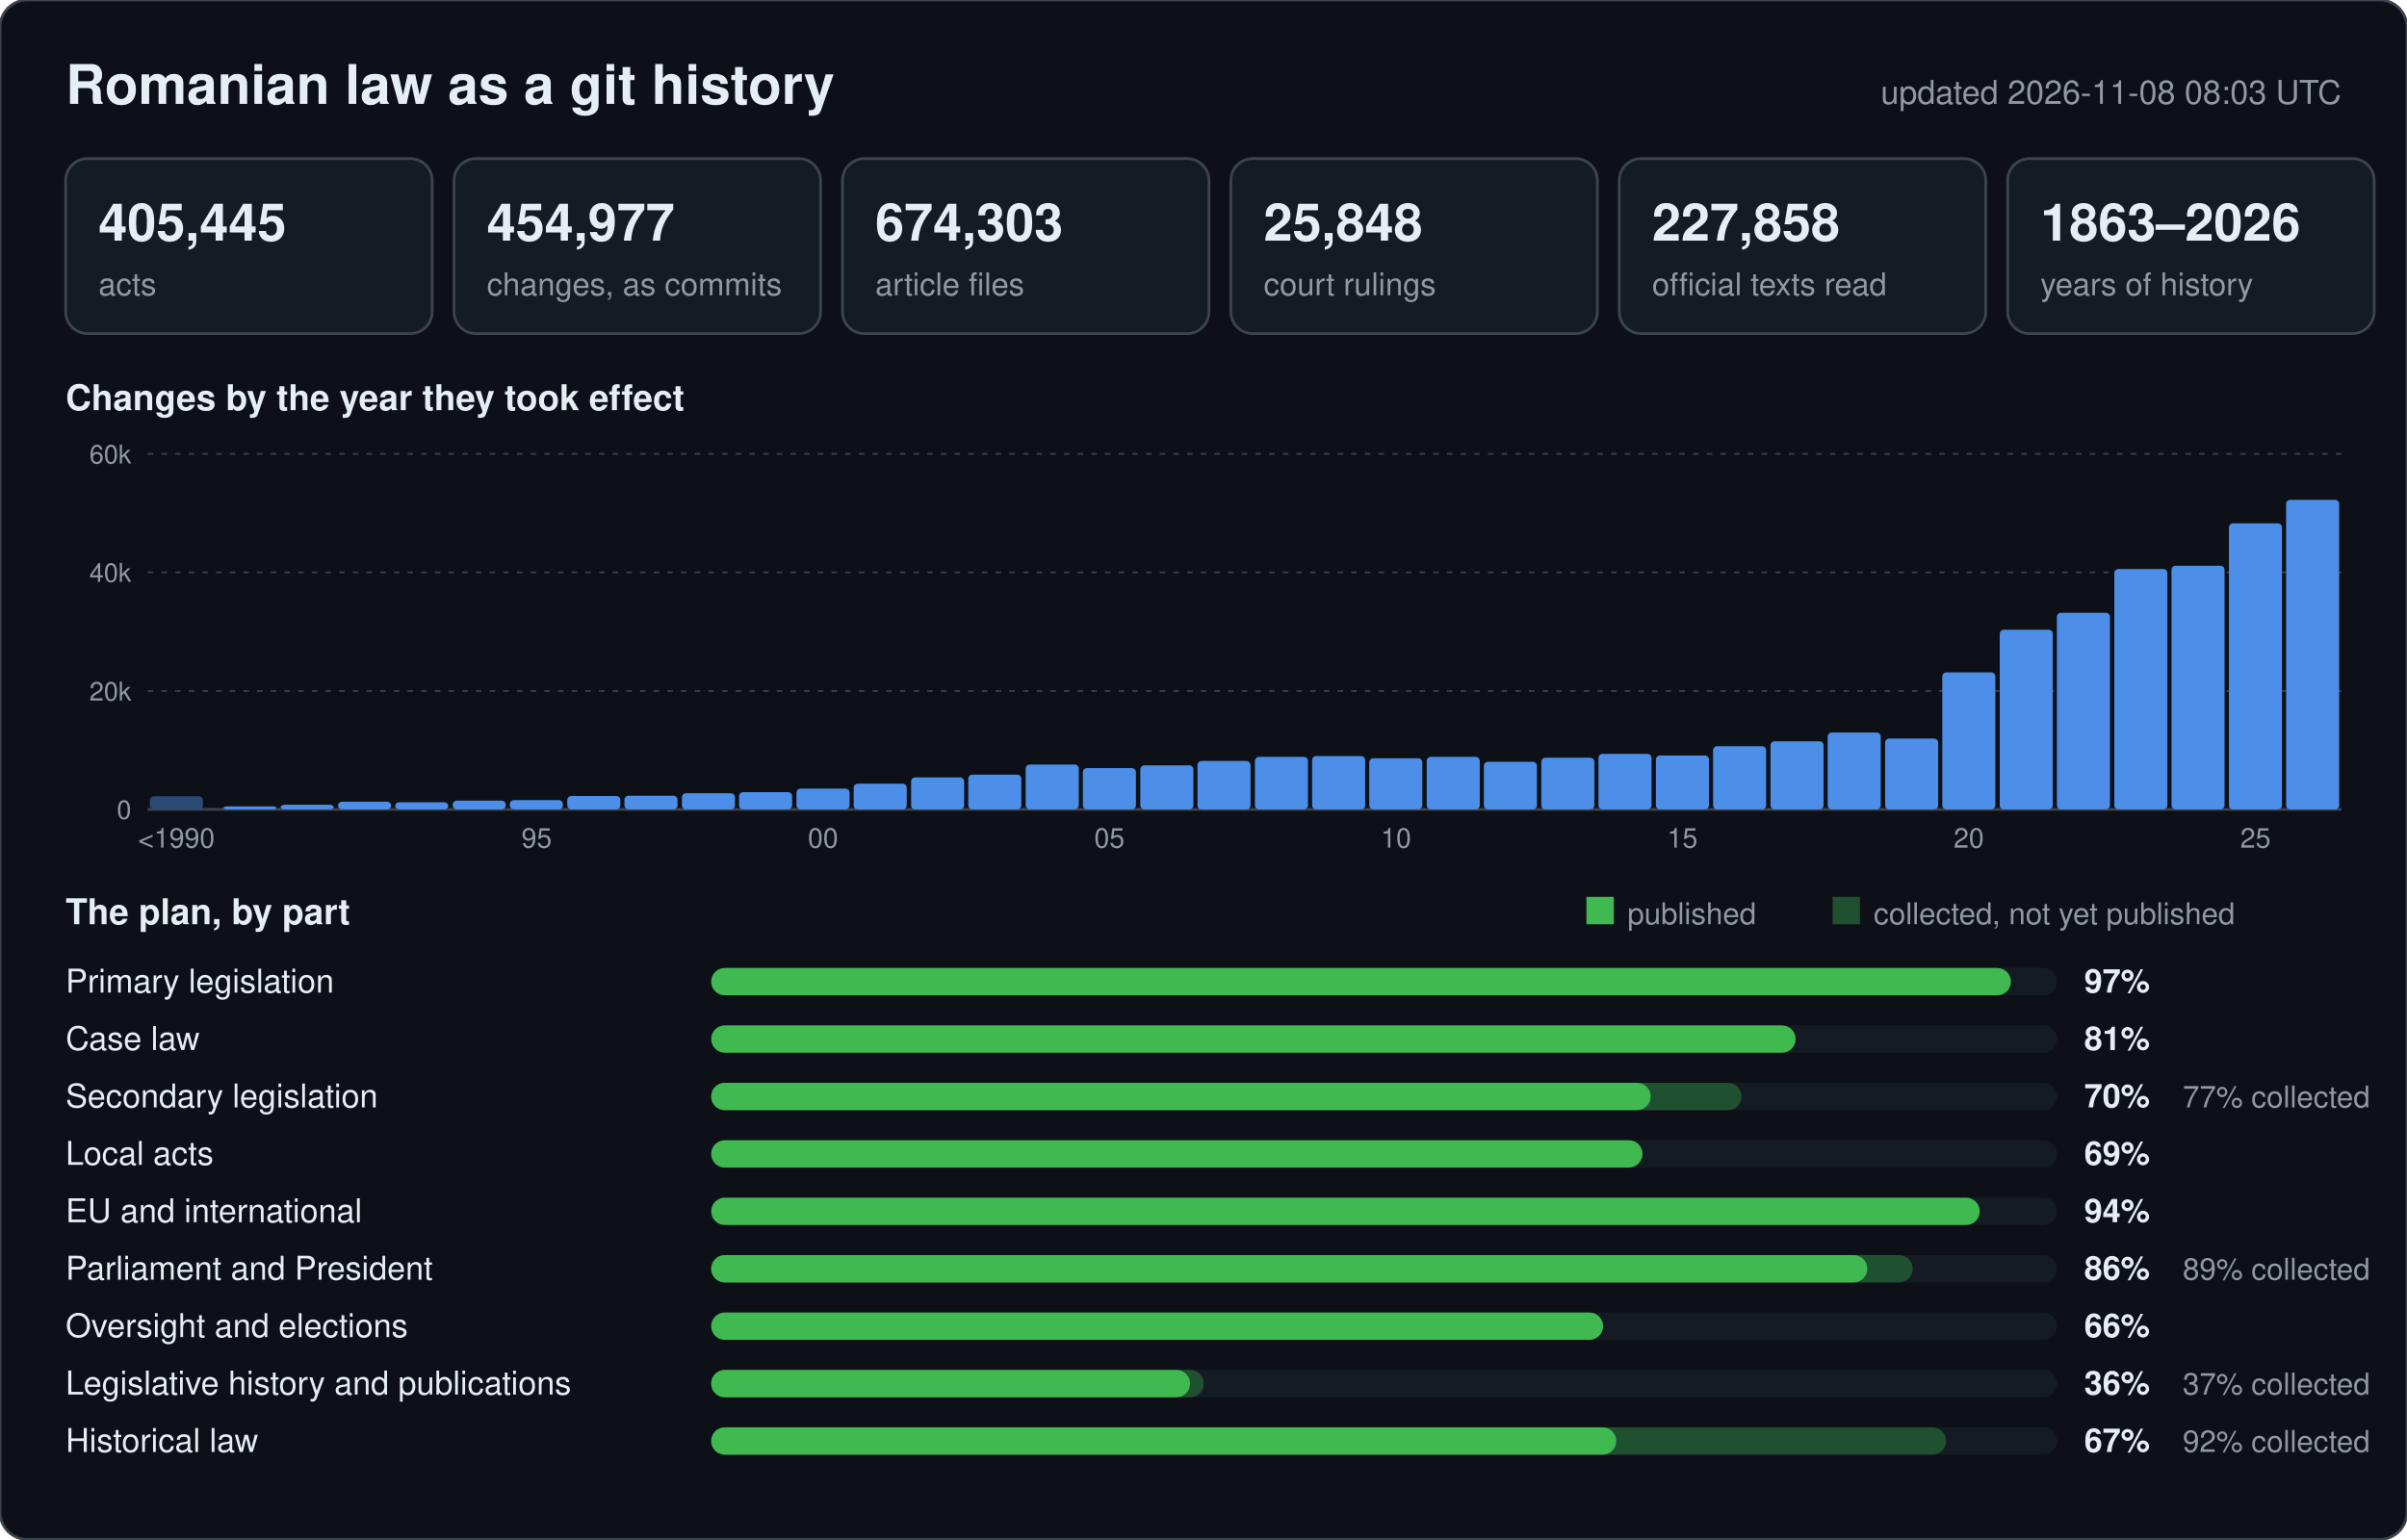
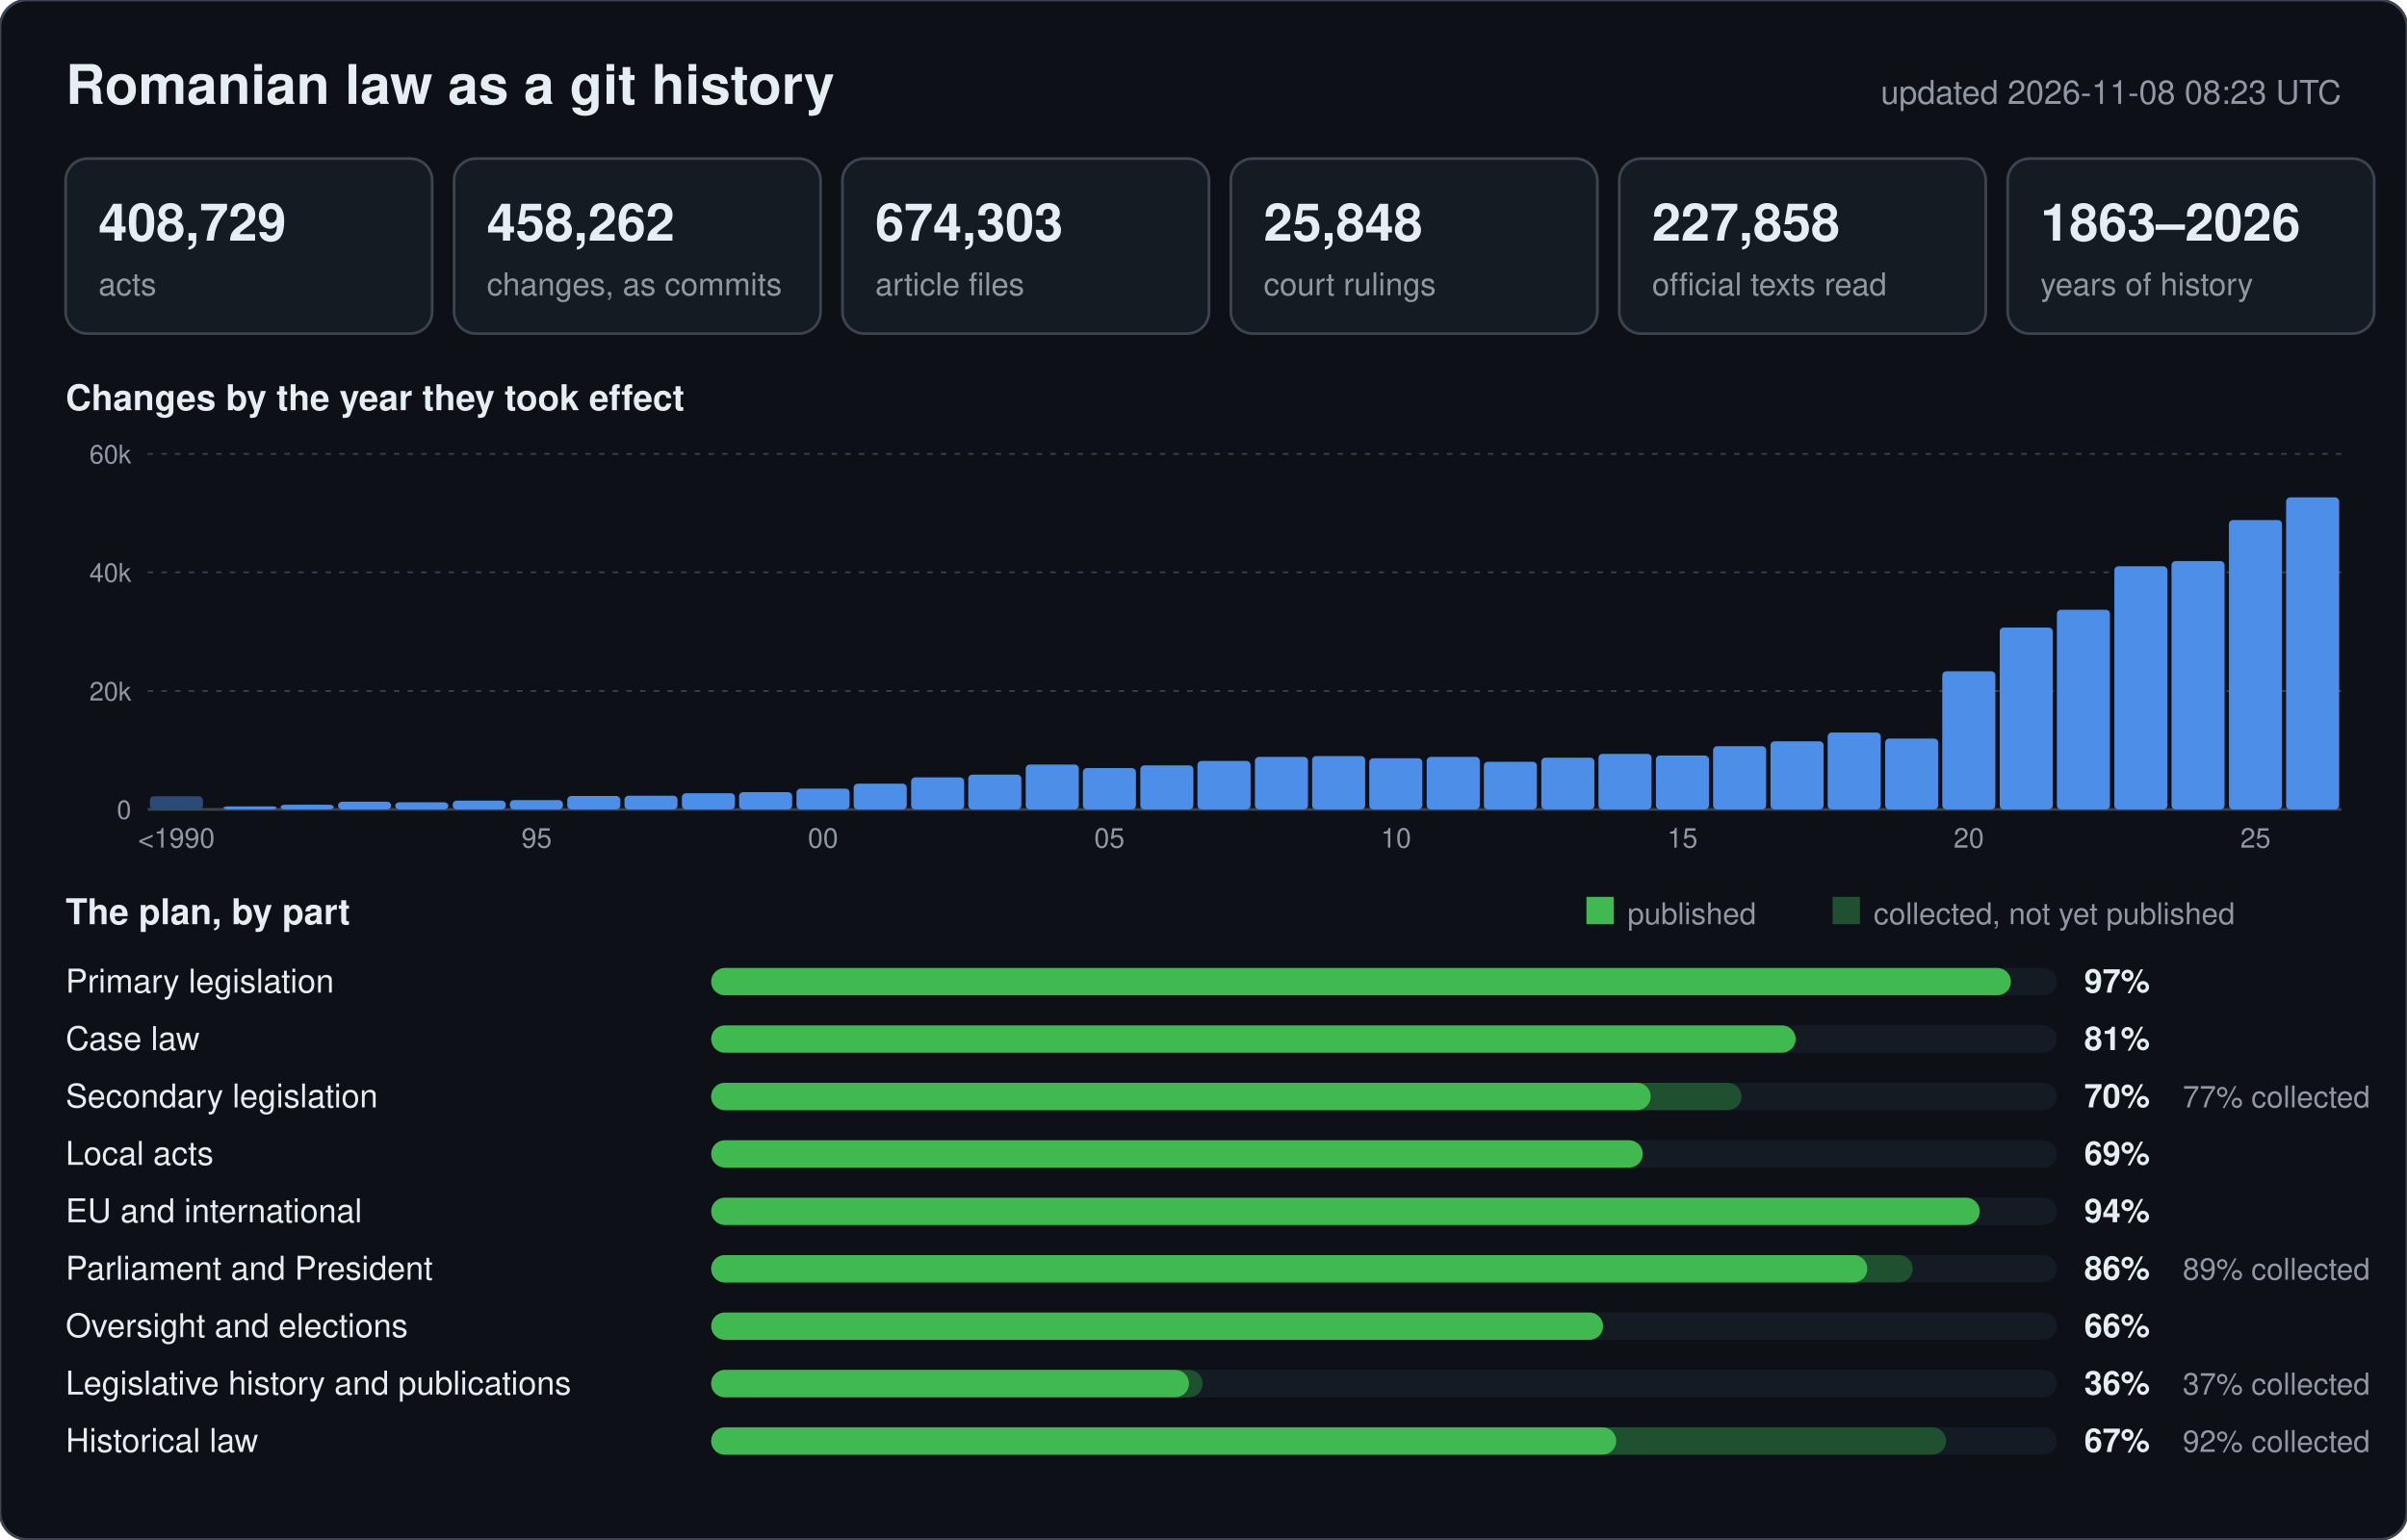
<svg xmlns="http://www.w3.org/2000/svg" width="880" height="563" viewBox="0 0 880 563" font-family="-apple-system,BlinkMacSystemFont,Segoe UI,Helvetica,Arial,sans-serif">
  <rect width="880" height="563" rx="10" fill="#0d1117" stroke="#3d444d" />
  <text x="24" y="38" font-size="20" font-weight="600" fill="#e6edf3">Romanian law as a git history</text>
-   <text x="856" y="38" font-size="12" text-anchor="end" fill="#9198a1">updated 2026-11-08 08:03 UTC</text>
+   <text x="856" y="38" font-size="12" text-anchor="end" fill="#9198a1">updated 2026-11-08 08:23 UTC</text>
  <rect x="24" y="58" width="134" height="64" rx="8" fill="#151b23" stroke="#3d444d" />
-   <text x="36" y="88" font-size="19" font-weight="600" fill="#e6edf3">405,445</text>
+   <text x="36" y="88" font-size="19" font-weight="600" fill="#e6edf3">408,729</text>
  <text x="36" y="108" font-size="11.5" fill="#9198a1">acts</text>
  <rect x="166" y="58" width="134" height="64" rx="8" fill="#151b23" stroke="#3d444d" />
-   <text x="178" y="88" font-size="19" font-weight="600" fill="#e6edf3">454,977</text>
+   <text x="178" y="88" font-size="19" font-weight="600" fill="#e6edf3">458,262</text>
  <text x="178" y="108" font-size="11.5" fill="#9198a1">changes, as commits</text>
  <rect x="308" y="58" width="134" height="64" rx="8" fill="#151b23" stroke="#3d444d" />
  <text x="320" y="88" font-size="19" font-weight="600" fill="#e6edf3">674,303</text>
  <text x="320" y="108" font-size="11.5" fill="#9198a1">article files</text>
  <rect x="450" y="58" width="134" height="64" rx="8" fill="#151b23" stroke="#3d444d" />
  <text x="462" y="88" font-size="19" font-weight="600" fill="#e6edf3">25,848</text>
  <text x="462" y="108" font-size="11.5" fill="#9198a1">court rulings</text>
  <rect x="592" y="58" width="134" height="64" rx="8" fill="#151b23" stroke="#3d444d" />
  <text x="604" y="88" font-size="19" font-weight="600" fill="#e6edf3">227,858</text>
  <text x="604" y="108" font-size="11.5" fill="#9198a1">official texts read</text>
  <rect x="734" y="58" width="134" height="64" rx="8" fill="#151b23" stroke="#3d444d" />
  <text x="746" y="88" font-size="19" font-weight="600" fill="#e6edf3">1863–2026</text>
  <text x="746" y="108" font-size="11.5" fill="#9198a1">years of history</text>
  <text x="24" y="150" font-size="13" font-weight="600" fill="#e6edf3">Changes by the year they took effect</text>
  <line x1="54" y1="296.0" x2="856" y2="296.0" stroke="#3d444d" stroke-width="1" />
  <text x="48" y="299.5" font-size="9.5" text-anchor="end" fill="#9198a1">0</text>
  <line x1="54" y1="252.7" x2="856" y2="252.7" stroke="#3d444d" stroke-width="0.6" stroke-dasharray="2 3" />
  <text x="48" y="256.2" font-size="9.5" text-anchor="end" fill="#9198a1">20k</text>
  <line x1="54" y1="209.3" x2="856" y2="209.3" stroke="#3d444d" stroke-width="0.6" stroke-dasharray="2 3" />
  <text x="48" y="212.8" font-size="9.5" text-anchor="end" fill="#9198a1">40k</text>
  <line x1="54" y1="166.0" x2="856" y2="166.0" stroke="#3d444d" stroke-width="0.6" stroke-dasharray="2 3" />
  <text x="48" y="169.5" font-size="9.5" text-anchor="end" fill="#9198a1">60k</text>
  <rect x="54.8" y="291.2" width="19.4" height="4.8" rx="1.5" fill="#2b4a75" />
  <text x="64.5" y="310" font-size="10" text-anchor="middle" fill="#9198a1">&lt;1990</text>
  <rect x="81.7" y="294.9" width="19.4" height="1.1" rx="1.5" fill="#4c8ee8" />
  <rect x="102.6" y="294.3" width="19.4" height="1.7" rx="1.5" fill="#4c8ee8" />
  <rect x="123.6" y="293.2" width="19.4" height="2.8" rx="1.5" fill="#4c8ee8" />
  <rect x="144.5" y="293.4" width="19.4" height="2.6" rx="1.5" fill="#4c8ee8" />
  <rect x="165.5" y="292.8" width="19.4" height="3.2" rx="1.5" fill="#4c8ee8" />
  <rect x="186.4" y="292.6" width="19.4" height="3.4" rx="1.5" fill="#4c8ee8" />
  <text x="196.2" y="310" font-size="10" text-anchor="middle" fill="#9198a1">95</text>
  <rect x="207.4" y="291.1" width="19.4" height="4.9" rx="1.5" fill="#4c8ee8" />
  <rect x="228.3" y="291.0" width="19.4" height="5.0" rx="1.5" fill="#4c8ee8" />
  <rect x="249.3" y="290.1" width="19.4" height="5.9" rx="1.5" fill="#4c8ee8" />
  <rect x="270.2" y="289.7" width="19.4" height="6.3" rx="1.5" fill="#4c8ee8" />
  <rect x="291.2" y="288.4" width="19.4" height="7.6" rx="1.5" fill="#4c8ee8" />
  <text x="300.9" y="310" font-size="10" text-anchor="middle" fill="#9198a1">00</text>
  <rect x="312.1" y="286.6" width="19.4" height="9.4" rx="1.5" fill="#4c8ee8" />
  <rect x="333.1" y="284.3" width="19.4" height="11.7" rx="1.5" fill="#4c8ee8" />
  <rect x="354.0" y="283.3" width="19.4" height="12.7" rx="1.5" fill="#4c8ee8" />
  <rect x="375.0" y="279.6" width="19.4" height="16.4" rx="1.5" fill="#4c8ee8" />
  <rect x="395.9" y="280.9" width="19.4" height="15.1" rx="1.5" fill="#4c8ee8" />
  <text x="405.6" y="310" font-size="10" text-anchor="middle" fill="#9198a1">05</text>
  <rect x="416.9" y="279.9" width="19.4" height="16.1" rx="1.5" fill="#4c8ee8" />
  <rect x="437.8" y="278.3" width="19.4" height="17.7" rx="1.5" fill="#4c8ee8" />
  <rect x="458.8" y="276.8" width="19.4" height="19.2" rx="1.5" fill="#4c8ee8" />
  <rect x="479.7" y="276.5" width="19.4" height="19.5" rx="1.5" fill="#4c8ee8" />
  <rect x="500.6" y="277.3" width="19.4" height="18.7" rx="1.5" fill="#4c8ee8" />
  <text x="510.4" y="310" font-size="10" text-anchor="middle" fill="#9198a1">10</text>
  <rect x="521.6" y="276.8" width="19.4" height="19.2" rx="1.5" fill="#4c8ee8" />
  <rect x="542.5" y="278.6" width="19.4" height="17.4" rx="1.5" fill="#4c8ee8" />
  <rect x="563.5" y="277.1" width="19.4" height="18.9" rx="1.5" fill="#4c8ee8" />
  <rect x="584.4" y="275.7" width="19.4" height="20.3" rx="1.5" fill="#4c8ee8" />
  <rect x="605.4" y="276.3" width="19.4" height="19.7" rx="1.5" fill="#4c8ee8" />
  <text x="615.1" y="310" font-size="10" text-anchor="middle" fill="#9198a1">15</text>
  <rect x="626.3" y="272.9" width="19.4" height="23.1" rx="1.5" fill="#4c8ee8" />
  <rect x="647.3" y="271.1" width="19.4" height="24.9" rx="1.5" fill="#4c8ee8" />
  <rect x="668.2" y="267.9" width="19.4" height="28.1" rx="1.5" fill="#4c8ee8" />
  <rect x="689.2" y="270.1" width="19.4" height="25.9" rx="1.5" fill="#4c8ee8" />
-   <rect x="710.1" y="245.9" width="19.4" height="50.1" rx="1.5" fill="#4c8ee8" />
+   <rect x="710.1" y="245.5" width="19.4" height="50.5" rx="1.5" fill="#4c8ee8" />
  <text x="719.8" y="310" font-size="10" text-anchor="middle" fill="#9198a1">20</text>
-   <rect x="731.1" y="230.3" width="19.4" height="65.7" rx="1.5" fill="#4c8ee8" />
-   <rect x="752.0" y="224.1" width="19.4" height="71.9" rx="1.5" fill="#4c8ee8" />
-   <rect x="773.0" y="208.1" width="19.4" height="87.9" rx="1.5" fill="#4c8ee8" />
-   <rect x="793.9" y="206.9" width="19.4" height="89.1" rx="1.5" fill="#4c8ee8" />
-   <rect x="814.9" y="191.4" width="19.4" height="104.6" rx="1.5" fill="#4c8ee8" />
+   <rect x="731.1" y="229.5" width="19.4" height="66.5" rx="1.5" fill="#4c8ee8" />
+   <rect x="752.0" y="223.0" width="19.4" height="73.0" rx="1.5" fill="#4c8ee8" />
+   <rect x="773.0" y="207.1" width="19.4" height="88.9" rx="1.5" fill="#4c8ee8" />
+   <rect x="793.9" y="205.2" width="19.4" height="90.8" rx="1.5" fill="#4c8ee8" />
+   <rect x="814.9" y="190.2" width="19.4" height="105.8" rx="1.5" fill="#4c8ee8" />
  <text x="824.6" y="310" font-size="10" text-anchor="middle" fill="#9198a1">25</text>
-   <rect x="835.8" y="182.8" width="19.4" height="113.2" rx="1.5" fill="#4c8ee8" />
+   <rect x="835.8" y="181.9" width="19.4" height="114.1" rx="1.5" fill="#4c8ee8" />
  <text x="24" y="338" font-size="13" font-weight="600" fill="#e6edf3">The plan, by part</text>
  <rect x="580" y="328" width="10" height="10" fill="#3fb950" />
  <text x="595" y="338" font-size="11" fill="#9198a1">published</text>
  <rect x="670" y="328" width="10" height="10" fill="#1f5130" />
  <text x="685" y="338" font-size="11" fill="#9198a1">collected, not yet published</text>
  <text x="24" y="363" font-size="12" fill="#e6edf3">Primary legislation</text>
  <rect x="260" y="354" width="492" height="10" rx="5" fill="#151b23" />
  <rect x="260" y="354" width="475.2" height="10" rx="5" fill="#3fb950" />
  <text x="762" y="363" font-size="12" font-weight="600" fill="#e6edf3">97%</text>
  <text x="24" y="384" font-size="12" fill="#e6edf3">Case law</text>
  <rect x="260" y="375" width="492" height="10" rx="5" fill="#151b23" />
  <rect x="260" y="375" width="396.5" height="10" rx="5" fill="#3fb950" />
  <text x="762" y="384" font-size="12" font-weight="600" fill="#e6edf3">81%</text>
  <text x="24" y="405" font-size="12" fill="#e6edf3">Secondary legislation</text>
  <rect x="260" y="396" width="492" height="10" rx="5" fill="#151b23" />
  <rect x="260" y="396" width="376.7" height="10" rx="5" fill="#1f5130" />
  <rect x="260" y="396" width="343.5" height="10" rx="5" fill="#3fb950" />
  <text x="762" y="405" font-size="12" font-weight="600" fill="#e6edf3">70%</text>
  <text x="798" y="405" font-size="11" fill="#9198a1">77% collected</text>
  <text x="24" y="426" font-size="12" fill="#e6edf3">Local acts</text>
  <rect x="260" y="417" width="492" height="10" rx="5" fill="#151b23" />
-   <rect x="260" y="417" width="340.5" height="10" rx="5" fill="#3fb950" />
+   <rect x="260" y="417" width="340.6" height="10" rx="5" fill="#3fb950" />
  <text x="762" y="426" font-size="12" font-weight="600" fill="#e6edf3">69%</text>
  <text x="24" y="447" font-size="12" fill="#e6edf3">EU and international</text>
  <rect x="260" y="438" width="492" height="10" rx="5" fill="#151b23" />
  <rect x="260" y="438" width="463.8" height="10" rx="5" fill="#3fb950" />
  <text x="762" y="447" font-size="12" font-weight="600" fill="#e6edf3">94%</text>
  <text x="24" y="468" font-size="12" fill="#e6edf3">Parliament and President</text>
  <rect x="260" y="459" width="492" height="10" rx="5" fill="#151b23" />
  <rect x="260" y="459" width="439.3" height="10" rx="5" fill="#1f5130" />
  <rect x="260" y="459" width="422.7" height="10" rx="5" fill="#3fb950" />
  <text x="762" y="468" font-size="12" font-weight="600" fill="#e6edf3">86%</text>
  <text x="798" y="468" font-size="11" fill="#9198a1">89% collected</text>
  <text x="24" y="489" font-size="12" fill="#e6edf3">Oversight and elections</text>
  <rect x="260" y="480" width="492" height="10" rx="5" fill="#151b23" />
  <rect x="260" y="480" width="326.1" height="10" rx="5" fill="#3fb950" />
  <text x="762" y="489" font-size="12" font-weight="600" fill="#e6edf3">66%</text>
  <text x="24" y="510" font-size="12" fill="#e6edf3">Legislative history and publications</text>
  <rect x="260" y="501" width="492" height="10" rx="5" fill="#151b23" />
-   <rect x="260" y="501" width="180.1" height="10" rx="5" fill="#1f5130" />
-   <rect x="260" y="501" width="175.1" height="10" rx="5" fill="#3fb950" />
+   <rect x="260" y="501" width="179.7" height="10" rx="5" fill="#1f5130" />
+   <rect x="260" y="501" width="174.7" height="10" rx="5" fill="#3fb950" />
  <text x="762" y="510" font-size="12" font-weight="600" fill="#e6edf3">36%</text>
  <text x="798" y="510" font-size="11" fill="#9198a1">37% collected</text>
  <text x="24" y="531" font-size="12" fill="#e6edf3">Historical law</text>
  <rect x="260" y="522" width="492" height="10" rx="5" fill="#151b23" />
  <rect x="260" y="522" width="451.5" height="10" rx="5" fill="#1f5130" />
  <rect x="260" y="522" width="330.9" height="10" rx="5" fill="#3fb950" />
  <text x="762" y="531" font-size="12" font-weight="600" fill="#e6edf3">67%</text>
  <text x="798" y="531" font-size="11" fill="#9198a1">92% collected</text>
</svg>
